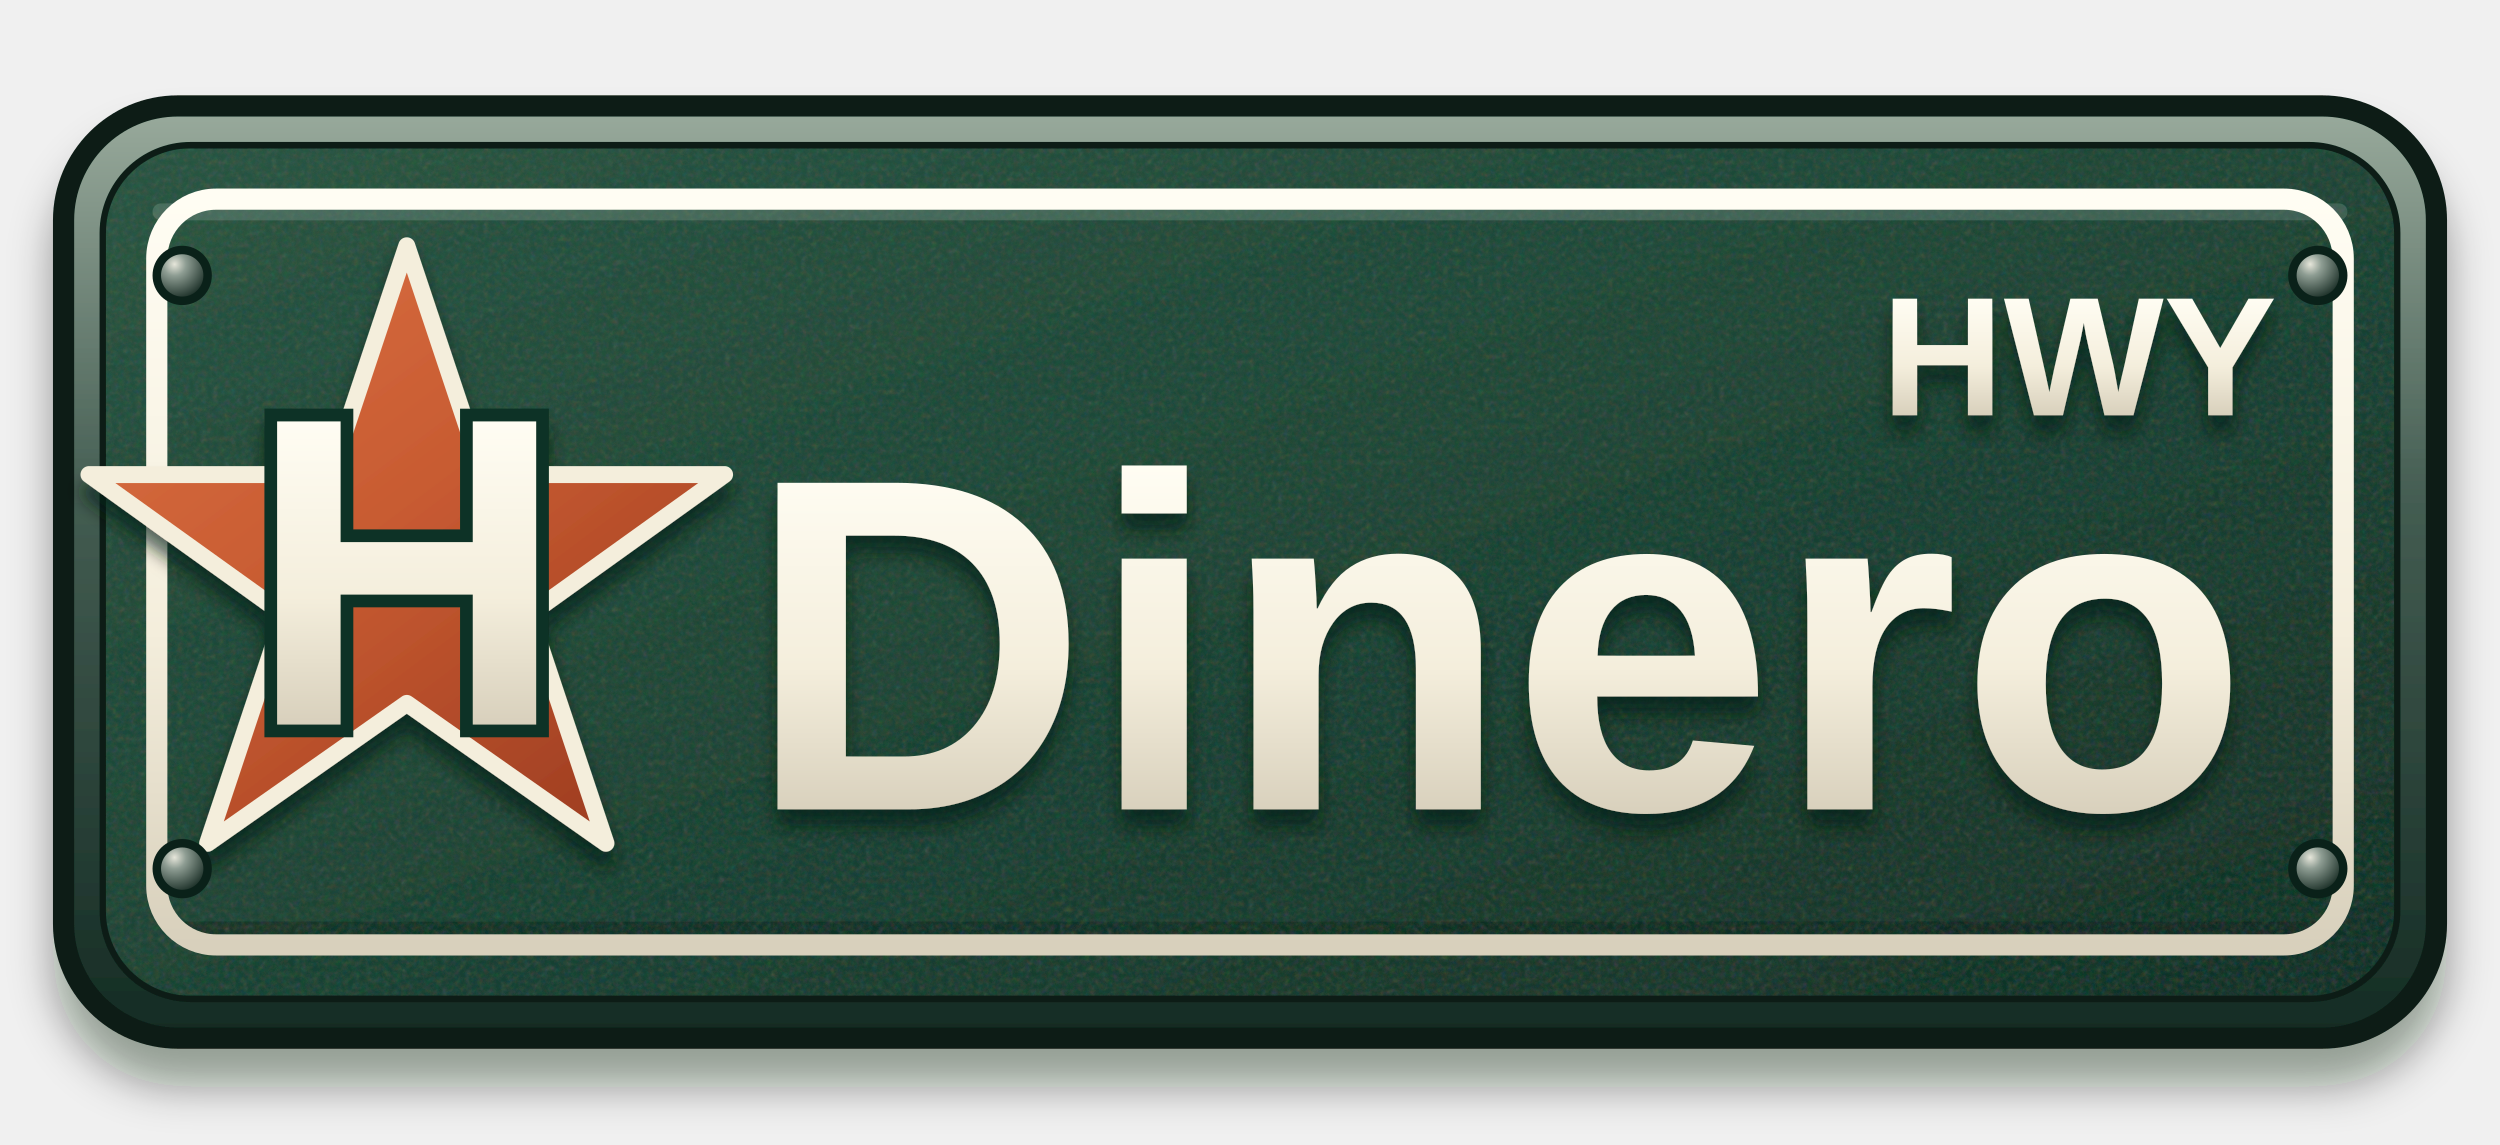
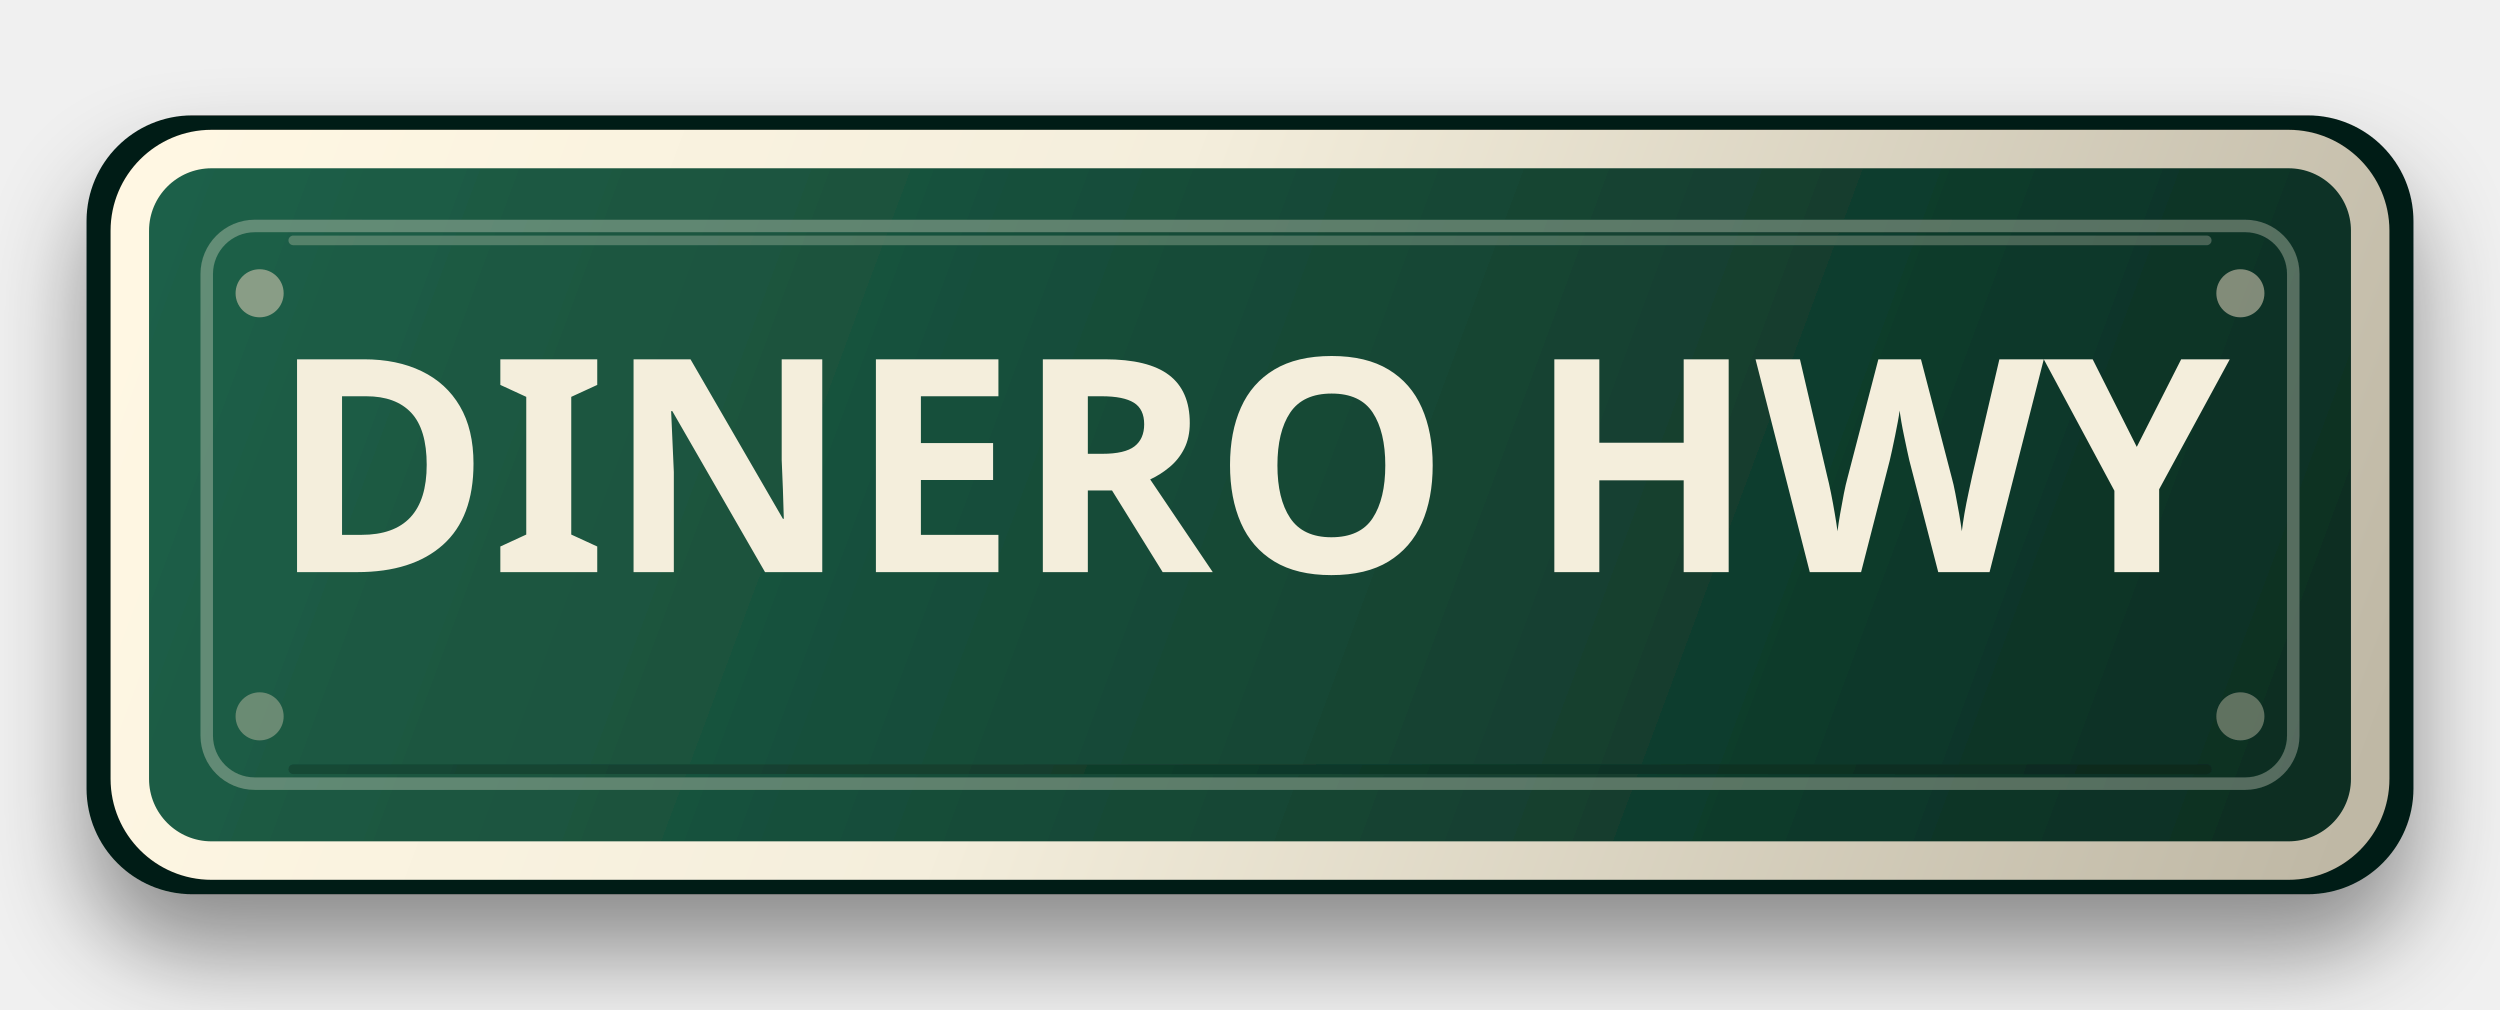
- <svg xmlns="http://www.w3.org/2000/svg" viewBox="0 0 590 270" role="img" aria-labelledby="title desc">
+ <svg xmlns="http://www.w3.org/2000/svg" viewBox="0 0 520 210" role="img" aria-labelledby="t d">
  <defs>
-     <linearGradient id="green" x1="0" y1="0" x2="0.9" y2="1">
-       <stop offset="0" stop-color="#285440" />
-       <stop offset=".48" stop-color="#1b4635" />
-       <stop offset="1" stop-color="#103326" />
+     <linearGradient id="face" x1="42" y1="24" x2="478" y2="186" gradientUnits="userSpaceOnUse">
+       <stop offset="0" stop-color="#1f6048" />
+       <stop offset="0.5" stop-color="#164936" />
+       <stop offset="1" stop-color="#0b2d22" />
    </linearGradient>
-     <linearGradient id="rim" x1="0" y1="0" x2="0" y2="1">
-       <stop offset="0" stop-color="#9aab9d" />
-       <stop offset=".42" stop-color="#445d52" />
-       <stop offset="1" stop-color="#142b23" />
+     <linearGradient id="edge" x1="38" y1="22" x2="482" y2="188" gradientUnits="userSpaceOnUse">
+       <stop offset="0" stop-color="#fff7e3" />
+       <stop offset="0.42" stop-color="#f4eedc" />
+       <stop offset="1" stop-color="#bfb8a5" />
    </linearGradient>
-     <linearGradient id="cream" x1="0" y1="0" x2="0" y2="1">
-       <stop offset="0" stop-color="#fffdf3" />
-       <stop offset=".58" stop-color="#f4eedc" />
-       <stop offset="1" stop-color="#d8d0bc" />
-     </linearGradient>
-     <linearGradient id="star" x1="0" y1="0" x2="0.8" y2="1">
-       <stop offset="0" stop-color="#dd7445" />
-       <stop offset=".52" stop-color="#c75a31" />
-       <stop offset="1" stop-color="#9e3d21" />
-     </linearGradient>
-     <radialGradient id="rivet" cx="35%" cy="28%" r="70%">
-       <stop offset="0" stop-color="#e6e6da" />
-       <stop offset=".32" stop-color="#8e9d93" />
-       <stop offset="1" stop-color="#1c3028" />
-     </radialGradient>
-     <clipPath id="face">
-       <rect x="25" y="35" width="540" height="200" rx="20" />
-     </clipPath>
-     <filter id="shadow" x="-8%" y="-20%" width="116%" height="145%">
-       <feDropShadow dx="0" dy="9" stdDeviation="5" flood-color="#04130e" flood-opacity=".38" />
-     </filter>
-     <filter id="raised" x="-20%" y="-25%" width="140%" height="155%">
-       <feDropShadow dx="0" dy="4" stdDeviation="2" flood-color="#061c14" flood-opacity=".65" />
-     </filter>
-     <filter id="surface" x="0" y="0" width="100%" height="100%">
-       <feTurbulence type="fractalNoise" baseFrequency=".72" numOctaves="2" seed="11" result="noise" />
-       <feColorMatrix in="noise" values="1 0 0 0 0  0 1 0 0 0  0 0 1 0 0  0 0 0 .07 0" result="grain" />
-       <feBlend in="SourceGraphic" in2="grain" mode="soft-light" />
+     <filter id="shadow" x="-10%" y="-20%" width="120%" height="140%">
+       <feDropShadow dx="0" dy="12" stdDeviation="10" flood-color="#02120d" flood-opacity="0.42" />
    </filter>
  </defs>
  <g filter="url(#shadow)">
-     <rect x="15" y="25" width="560" height="220" rx="27" fill="url(#rim)" stroke="#071e16" stroke-width="5" />
-     <rect x="25" y="35" width="540" height="200" rx="20" fill="url(#green)" stroke="#071f17" stroke-width="3" />
-     <g clip-path="url(#face)" filter="url(#surface)">
-       <rect x="25" y="35" width="540" height="200" fill="url(#green)" />
-       <path d="M38 50h514" stroke="#ffffff" stroke-opacity=".15" stroke-width="4" stroke-linecap="round" />
-       <path d="M40 219h510" stroke="#061e16" stroke-opacity=".38" stroke-width="3" stroke-linecap="round" />
-     </g>
-     <rect x="37" y="47" width="516" height="176" rx="14" fill="none" stroke="url(#cream)" stroke-width="5" />
+     <rect x="18" y="24" width="484" height="162" rx="22" fill="#061b14" />
+     <rect x="27" y="31" width="466" height="148" rx="17" fill="url(#face)" stroke="url(#edge)" stroke-width="8" />
+     <rect x="43" y="47" width="434" height="116" rx="10" fill="none" stroke="#f4eedc" stroke-width="2.6" opacity="0.32" />
+     <path d="M61 50H459" fill="none" stroke="#fff7e3" stroke-width="2" stroke-linecap="round" opacity="0.24" />
+     <path d="M61 160H459" fill="none" stroke="#02120d" stroke-width="2" stroke-linecap="round" opacity="0.25" />
+     <circle cx="54" cy="61" r="5" fill="#d6ccb5" opacity="0.58" />
+     <circle cx="466" cy="61" r="5" fill="#d6ccb5" opacity="0.58" />
+     <circle cx="54" cy="149" r="5" fill="#d6ccb5" opacity="0.42" />
+     <circle cx="466" cy="149" r="5" fill="#d6ccb5" opacity="0.42" />
  </g>
-   <g filter="url(#raised)">
-     <polygon points="96,58 114,112 171,112 125,145 143,199 96,166 49,199 67,145 21,112 78,112" fill="url(#star)" stroke="#f4eedc" stroke-width="4" stroke-linejoin="round" />
-     <text x="96" y="171" text-anchor="middle" fill="url(#cream)" stroke="#103326" stroke-width="6" paint-order="stroke fill" font-family="Arial Narrow, Helvetica Neue, Arial, sans-serif" font-size="104" font-weight="900">H</text>
-   </g>
-   <g filter="url(#raised)">
-     <text x="176" y="191" textLength="296" lengthAdjust="spacingAndGlyphs" fill="url(#cream)" font-family="Arial Narrow, Helvetica Neue, Arial, sans-serif" font-size="112" font-weight="700">Dinero</text>
-     <text x="444" y="98" textLength="80" lengthAdjust="spacingAndGlyphs" fill="url(#cream)" font-family="Arial Narrow, Helvetica Neue, Arial, sans-serif" font-size="40" font-weight="850">HWY</text>
-   </g>
-   <g fill="url(#rivet)" stroke="#0a2119" stroke-width="2">
-     <circle cx="43" cy="65" r="6" />
-     <circle cx="547" cy="65" r="6" />
-     <circle cx="43" cy="205" r="6" />
-     <circle cx="547" cy="205" r="6" />
-   </g>
+   <text x="260" y="119" fill="#f4eedc" font-family="Arial Narrow, HelveticaNeue-CondensedBold, Impact, sans-serif" font-size="62" font-weight="900" text-anchor="middle" letter-spacing="0">DINERO HWY</text>
</svg>
